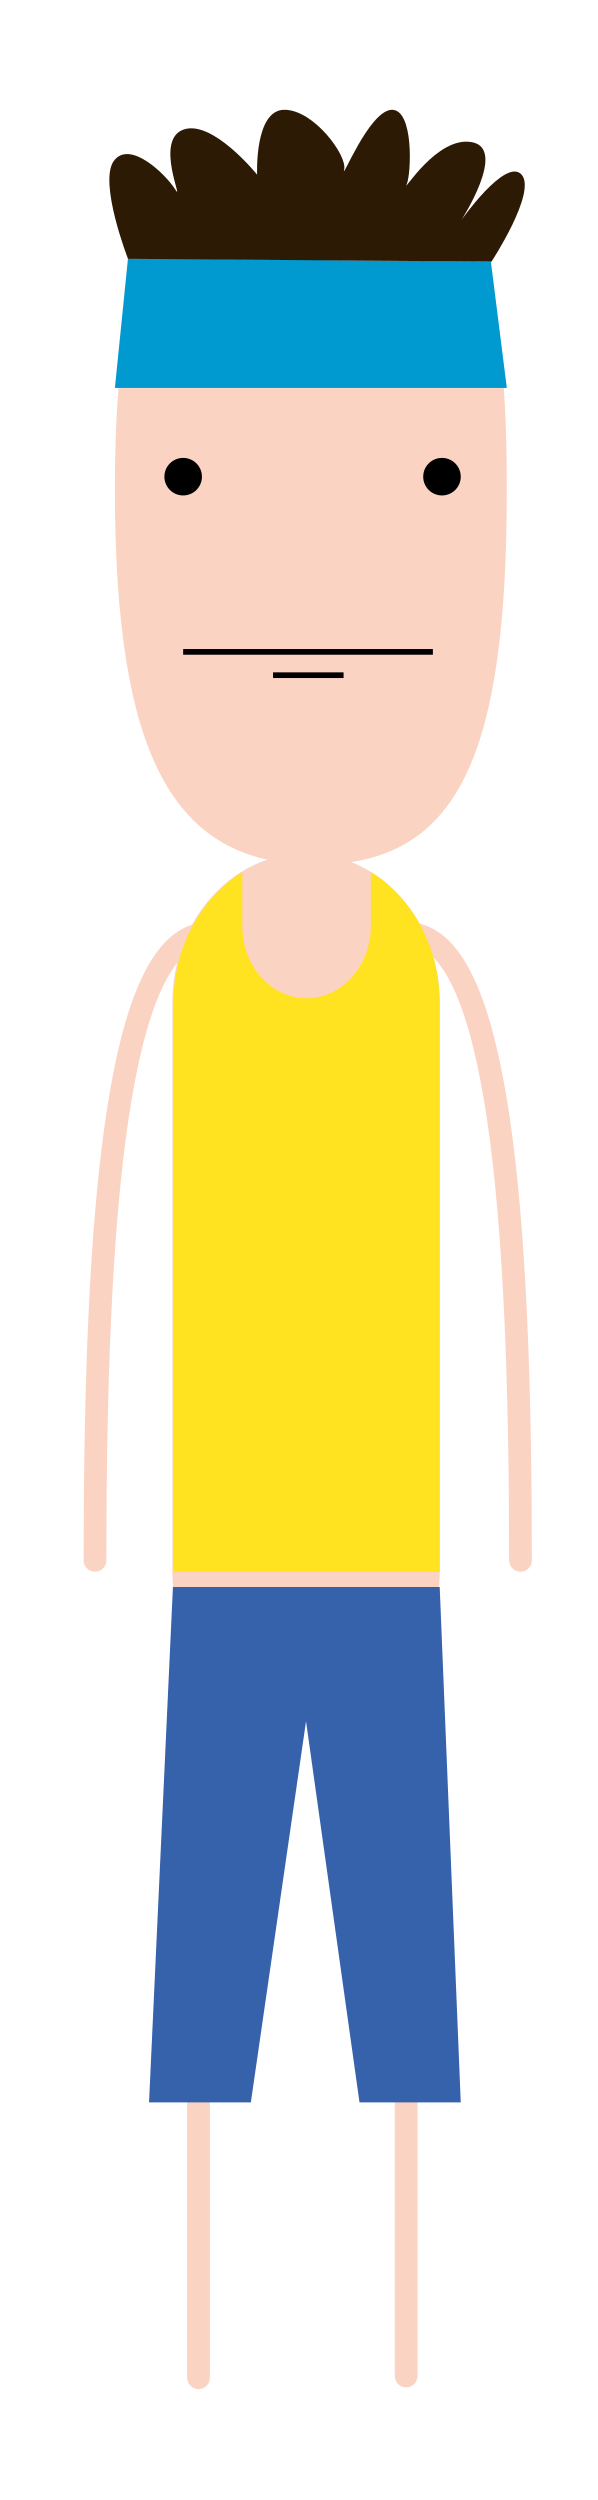
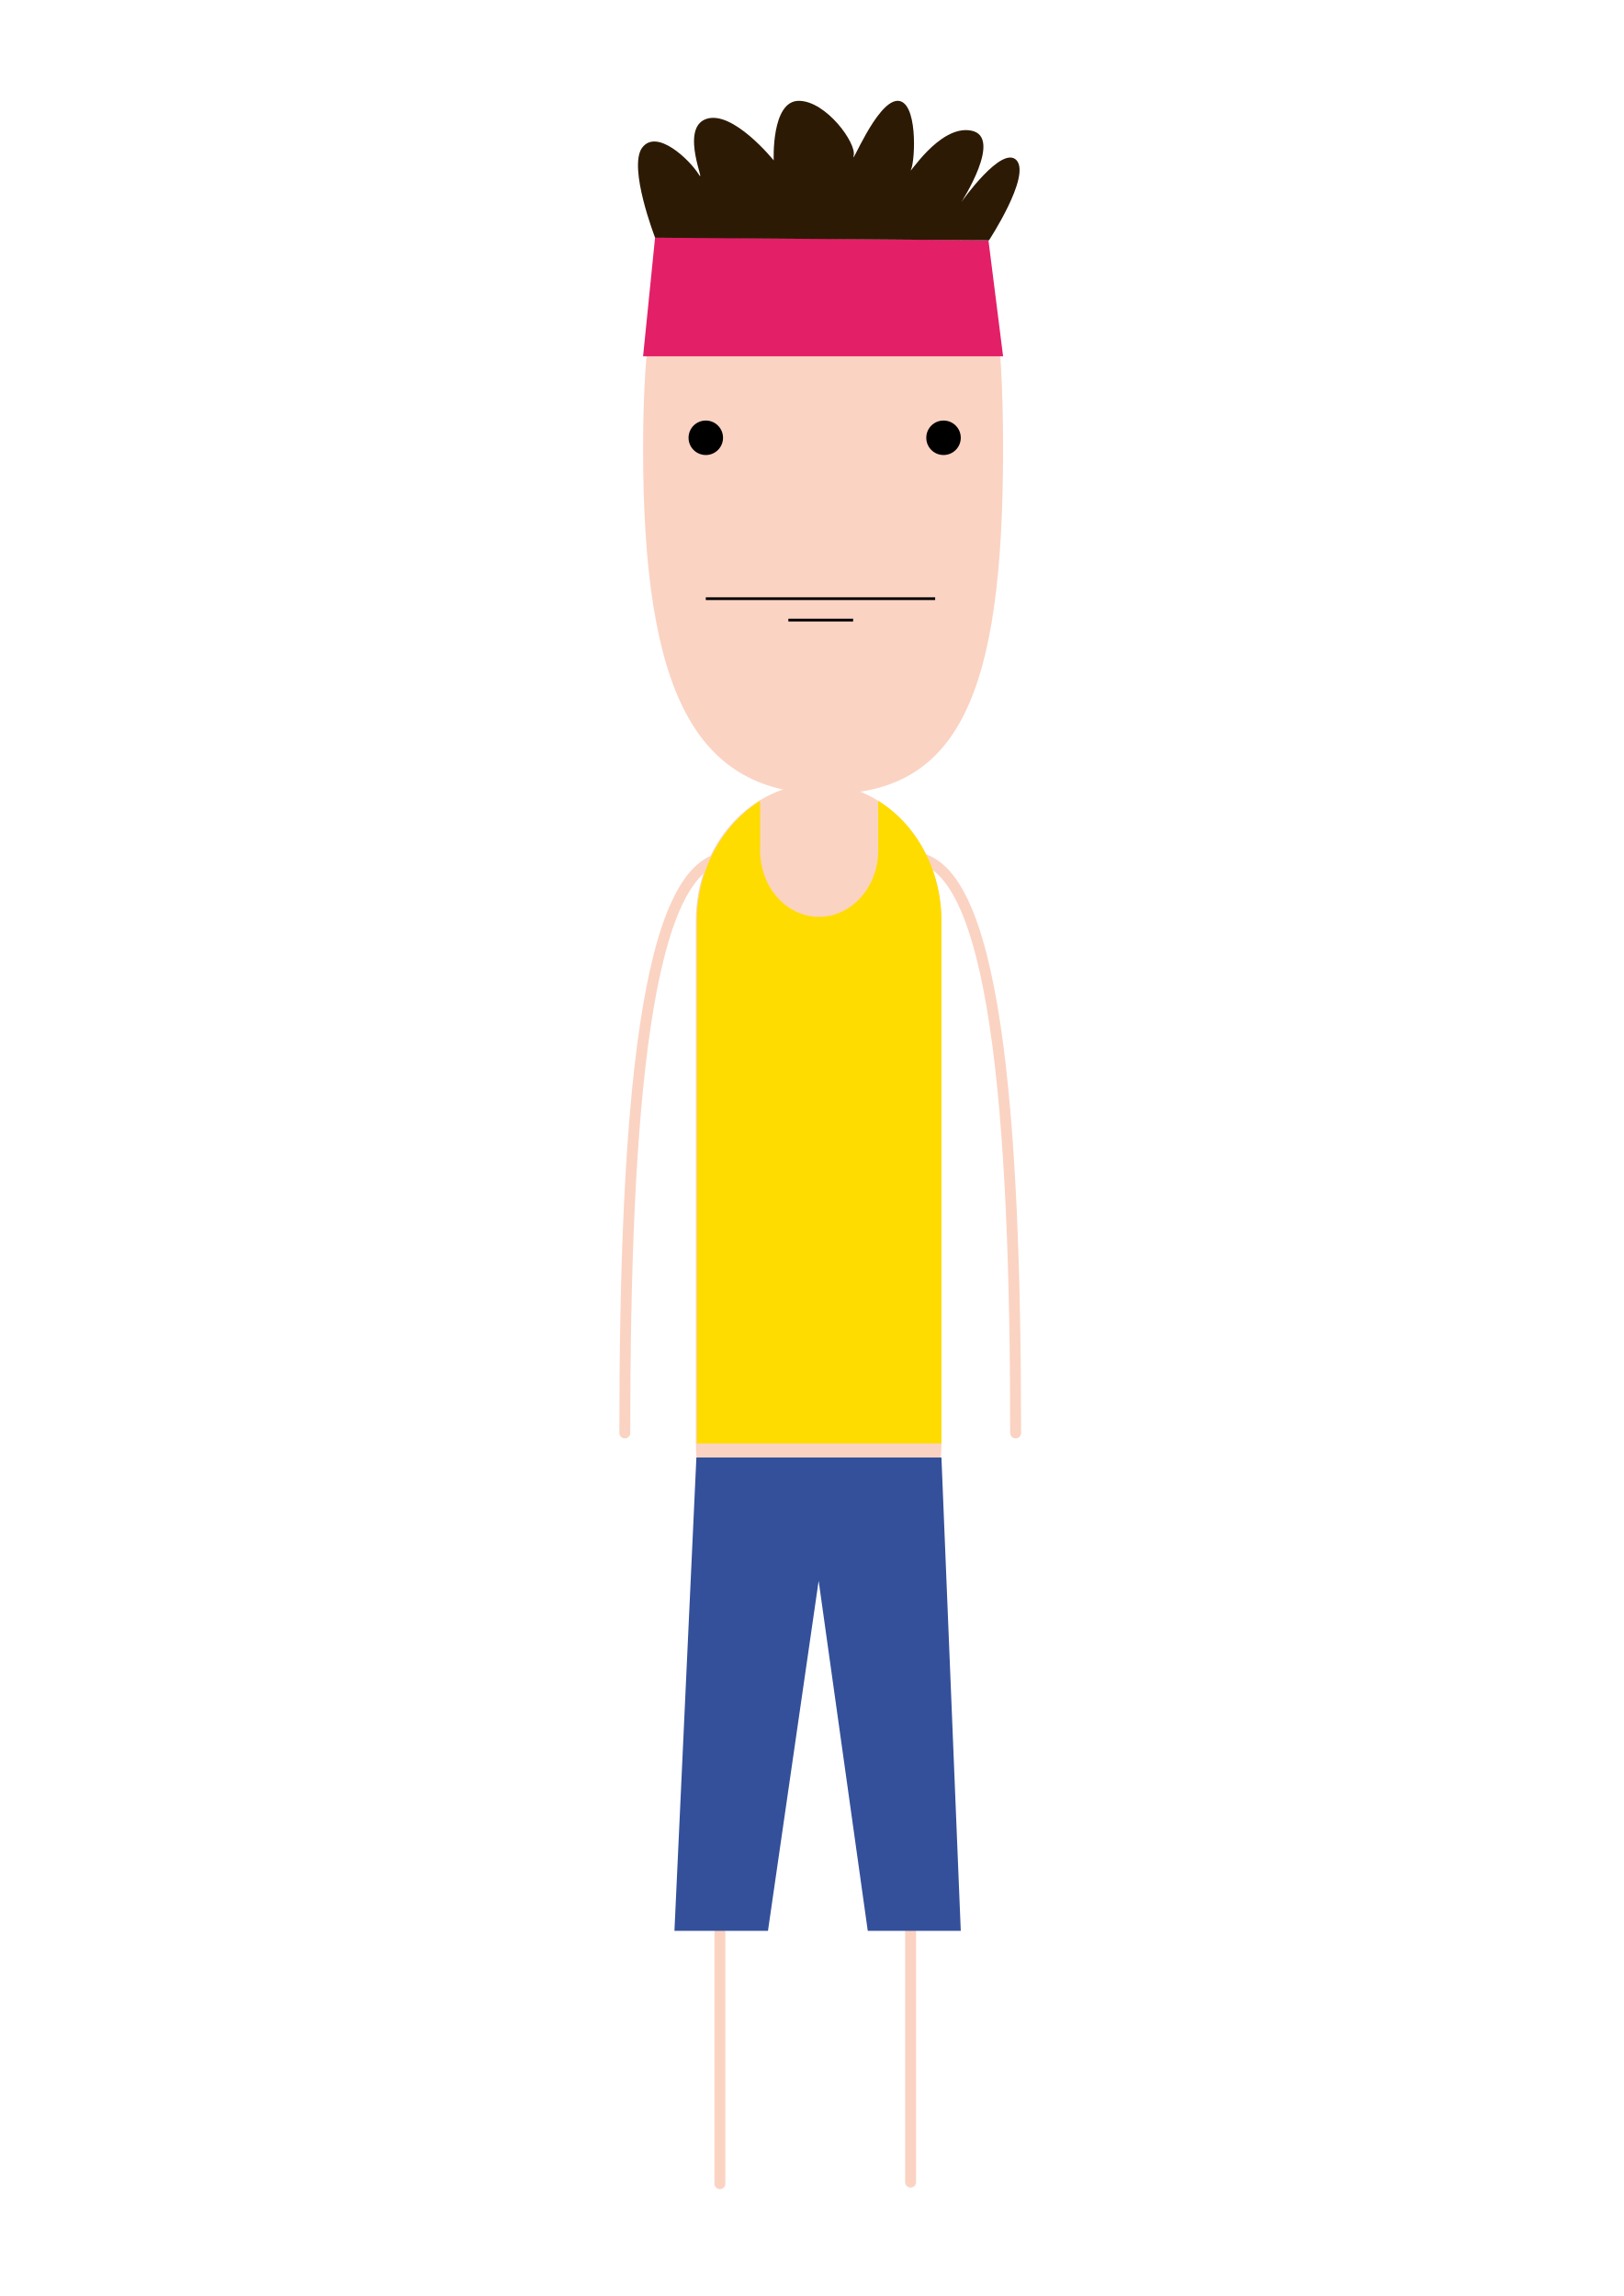
- <svg xmlns="http://www.w3.org/2000/svg" version="1.1" id="Ebene_1" x="0px" y="0px" viewBox="0 0 105 439.5" enable-background="new 0 0 105 439.5" xml:space="preserve">
+ <svg xmlns="http://www.w3.org/2000/svg" version="1.1" id="Ebene_1" x="0px" y="0px" width="595.279px" height="841.891px" viewBox="0 0 595.279 841.891" enable-background="new 0 0 595.279 841.891" xml:space="preserve">
  <g>
-     <line fill="none" stroke="#FBD3C2" stroke-width="4" stroke-linecap="round" stroke-miterlimit="10" x1="34.9" y1="369.9" x2="34.9" y2="418" />
-     <line fill="none" stroke="#FBD3C2" stroke-width="4" stroke-linecap="round" stroke-miterlimit="10" x1="71.4" y1="369.6" x2="71.4" y2="417.7" />
-     <path fill="none" stroke="#FBD3C2" stroke-width="4" stroke-linecap="round" stroke-miterlimit="10" d="M91.5,274.3   c0-60.9-3.8-110.2-20-110.2" />
-     <path fill="none" stroke="#FBD3C2" stroke-width="4" stroke-linecap="round" stroke-miterlimit="10" d="M16.7,274.3   c0-60.9,3.8-110.2,20-110.2" />
-     <path fill="#FBD3C2" d="M89.1,85.9c0,46.7-8.3,66.1-33.6,66.1c-25.3,0-35.3-19.4-35.3-66.1c0-46.7,10.2-51.8,35.5-51.8   C81,34.1,89.1,39.2,89.1,85.9z" />
-     <polygon fill="#009AD0" points="89.1,68.2 20.2,68.2 22.5,45.4 86.3,46  " />
-     <circle cx="32.2" cy="83.8" r="3.3" />
-     <circle cx="77.7" cy="83.8" r="3.3" />
-     <line fill="none" stroke="#000000" stroke-miterlimit="10" x1="32.2" y1="114.6" x2="76.1" y2="114.6" />
-     <line fill="none" stroke="#000000" stroke-miterlimit="10" x1="48" y1="118.7" x2="60.4" y2="118.7" />
-     <path fill="#FBD3C2" d="M77.3,276.3c0,14.5-10.5,26.3-23.5,26.3l0,0c-13,0-23.5-11.8-23.5-26.3v-100c0-14.5,10.5-26.3,23.5-26.3   l0,0c13,0,23.5,11.8,23.5,26.3V276.3z" />
-     <path fill="#FFE220" d="M77.3,276.3v-100c0-9.9-4.9-18.6-12.1-23v9.5c0,7-5.1,12.7-11.3,12.7c-6.3,0-11.3-5.7-11.3-12.7v-9.5   c-7.2,4.5-12.1,13.1-12.1,23v100H77.3z" />
-     <path fill="#2D1A05" d="M22.5,45.5c0,0-5.2-13.4-2.5-17.2c2.8-3.8,9.1,2.3,10.8,5c1.7,2.7-3.7-8.6,1.4-10.5c5.1-1.9,13,7.9,13,7.9   S44.7,19.3,50,19.3c5.2,0,11.1,8.1,10.5,10.5c-0.6,2.4,4.3-10.2,8.3-10.5c4-0.2,3.5,11.3,2.7,13.1c-0.8,1.8,5.3-8.6,11.5-7.4   c6.2,1.2-1.9,13.7-1.9,13.7s7.8-11.1,10.6-8c2.7,3.1-5.3,15.3-5.3,15.3L22.5,45.5z" />
-     <polygon fill="#3661AB" points="30.4,279 77.3,279 81,369.6 63.2,369.6 53.8,302.6 44.1,369.6 26.2,369.6  " />
+     <line fill="none" stroke="#FBD3C2" stroke-width="4" stroke-linecap="round" stroke-miterlimit="10" x1="263.926" y1="708.566" x2="263.926" y2="800.705" />
+     <line fill="none" stroke="#FBD3C2" stroke-width="4" stroke-linecap="round" stroke-miterlimit="10" x1="333.844" y1="707.992" x2="333.844" y2="800.131" />
+     <path fill="none" stroke="#FBD3C2" stroke-width="4" stroke-linecap="round" stroke-miterlimit="10" d="M372.347,525.439   c0-116.658-7.279-211.096-38.312-211.096" />
+     <path fill="none" stroke="#FBD3C2" stroke-width="4" stroke-linecap="round" stroke-miterlimit="10" d="M229.063,525.439   c0-116.658,7.279-211.096,38.312-211.096" />
+     <path fill="#FBD3C2" d="M367.749,164.547c0,89.457-15.899,126.619-64.362,126.619c-48.464,0-67.619-37.162-67.619-126.619   s19.538-99.226,68.002-99.226S367.749,75.09,367.749,164.547z" />
+     <polygon fill="#E31F68" points="367.749,130.642 235.768,130.642 240.173,86.967 362.386,88.116  " />
+     <circle cx="258.754" cy="160.524" r="6.321" />
+     <circle cx="345.912" cy="160.524" r="6.321" />
+     <line fill="none" stroke="#000000" stroke-miterlimit="10" x1="258.754" y1="219.523" x2="342.847" y2="219.523" />
+     <line fill="none" stroke="#000000" stroke-miterlimit="10" x1="289.02" y1="227.377" x2="312.773" y2="227.377" />
+     <path fill="#FBD3C2" d="M345.146,529.271c0,27.775-20.113,50.379-45.016,50.379l0,0c-24.902,0-45.016-22.604-45.016-50.379V337.714   c0-27.776,20.113-50.379,45.016-50.379l0,0c24.902,0,45.016,22.604,45.016,50.379V529.271z" />
+     <path fill="#FFDC00" d="M345.146,529.271V337.714c0-18.964-9.386-35.629-23.178-44.058v18.198c0,13.409-9.77,24.328-21.646,24.328   c-12.067,0-21.646-10.918-21.646-24.328v-18.198c-13.792,8.62-23.179,25.094-23.179,44.058v191.557H345.146z" />
+     <path fill="#2D1A05" d="M240.173,87.158c0,0-9.961-25.668-4.789-32.948c5.364-7.279,17.432,4.406,20.688,9.578   c3.256,5.172-7.088-16.474,2.682-20.113s24.902,15.133,24.902,15.133s-0.958-21.837,9.194-21.837   c9.961,0,21.263,15.516,20.113,20.114c-1.149,4.597,8.237-19.539,15.899-20.114c7.662-0.383,6.704,21.646,5.172,25.094   c-1.532,3.448,10.152-16.474,22.029-14.175c11.876,2.298-3.64,26.243-3.64,26.243s14.941-21.263,20.305-15.325   c5.172,5.938-10.152,29.308-10.152,29.308L240.173,87.158z" />
+     <polygon fill="#34509A" points="255.306,534.442 345.146,534.442 352.234,707.992 318.136,707.992 300.13,579.649 281.549,707.992    247.261,707.992  " />
  </g>
</svg>
